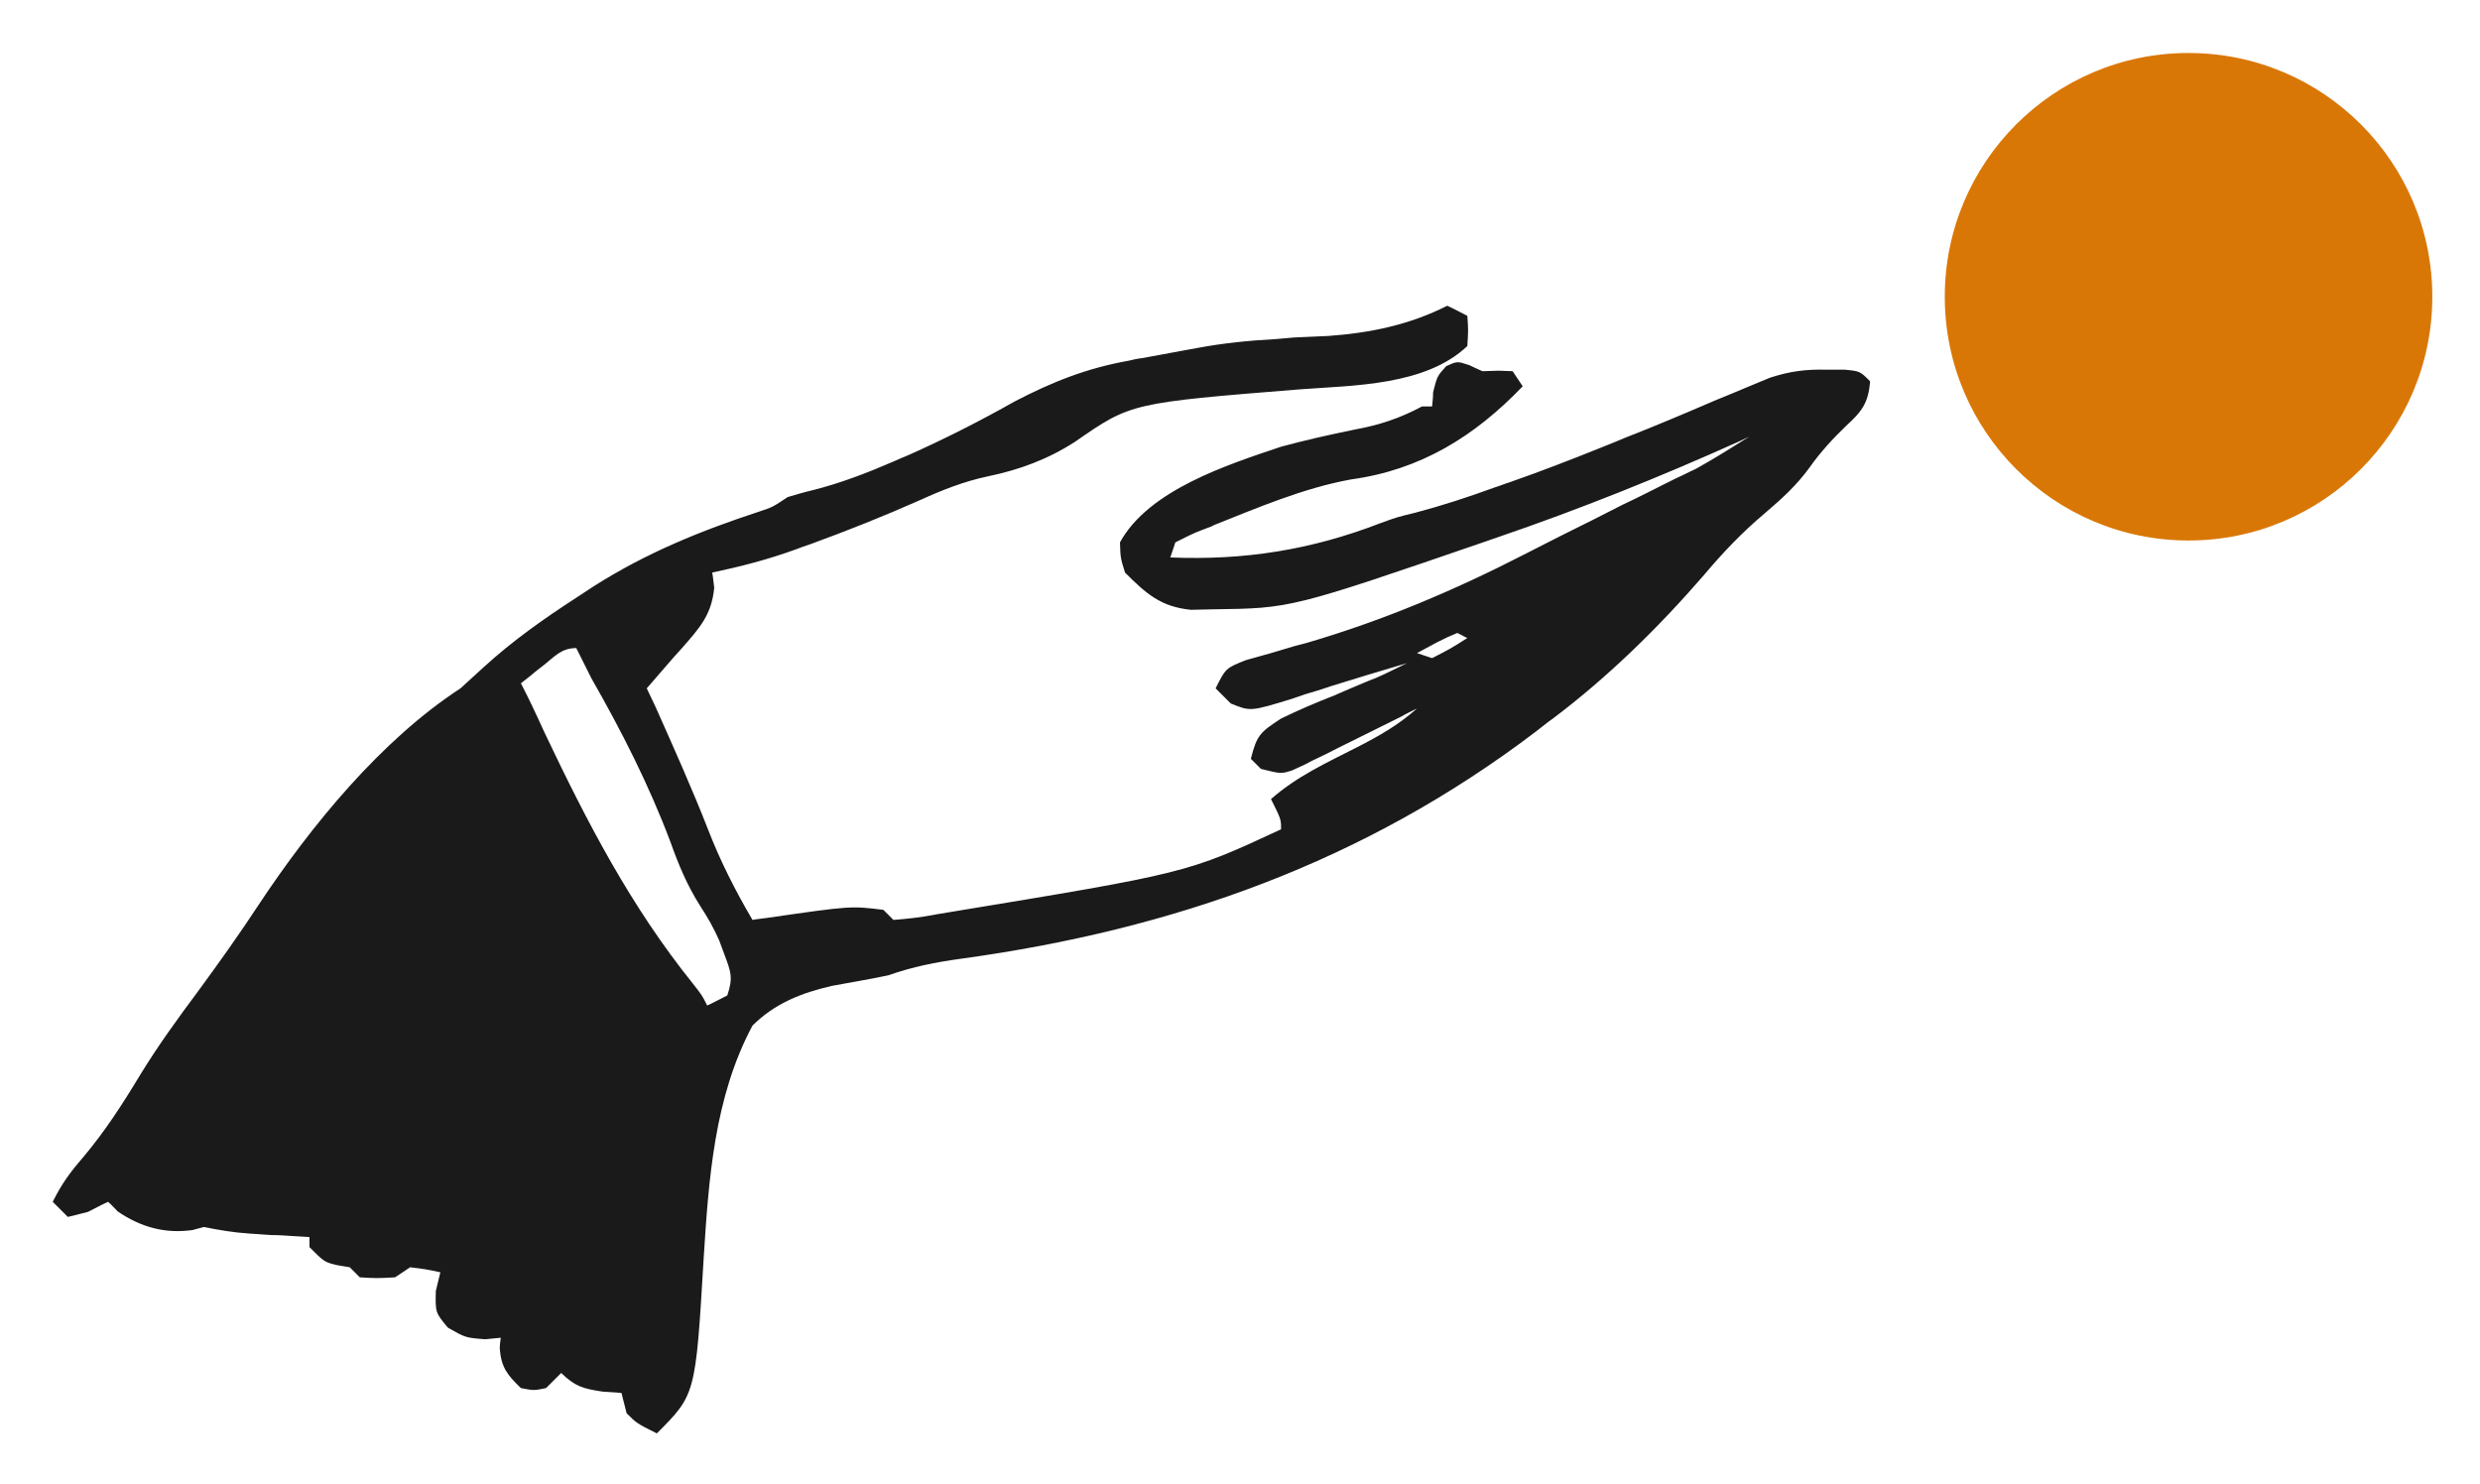
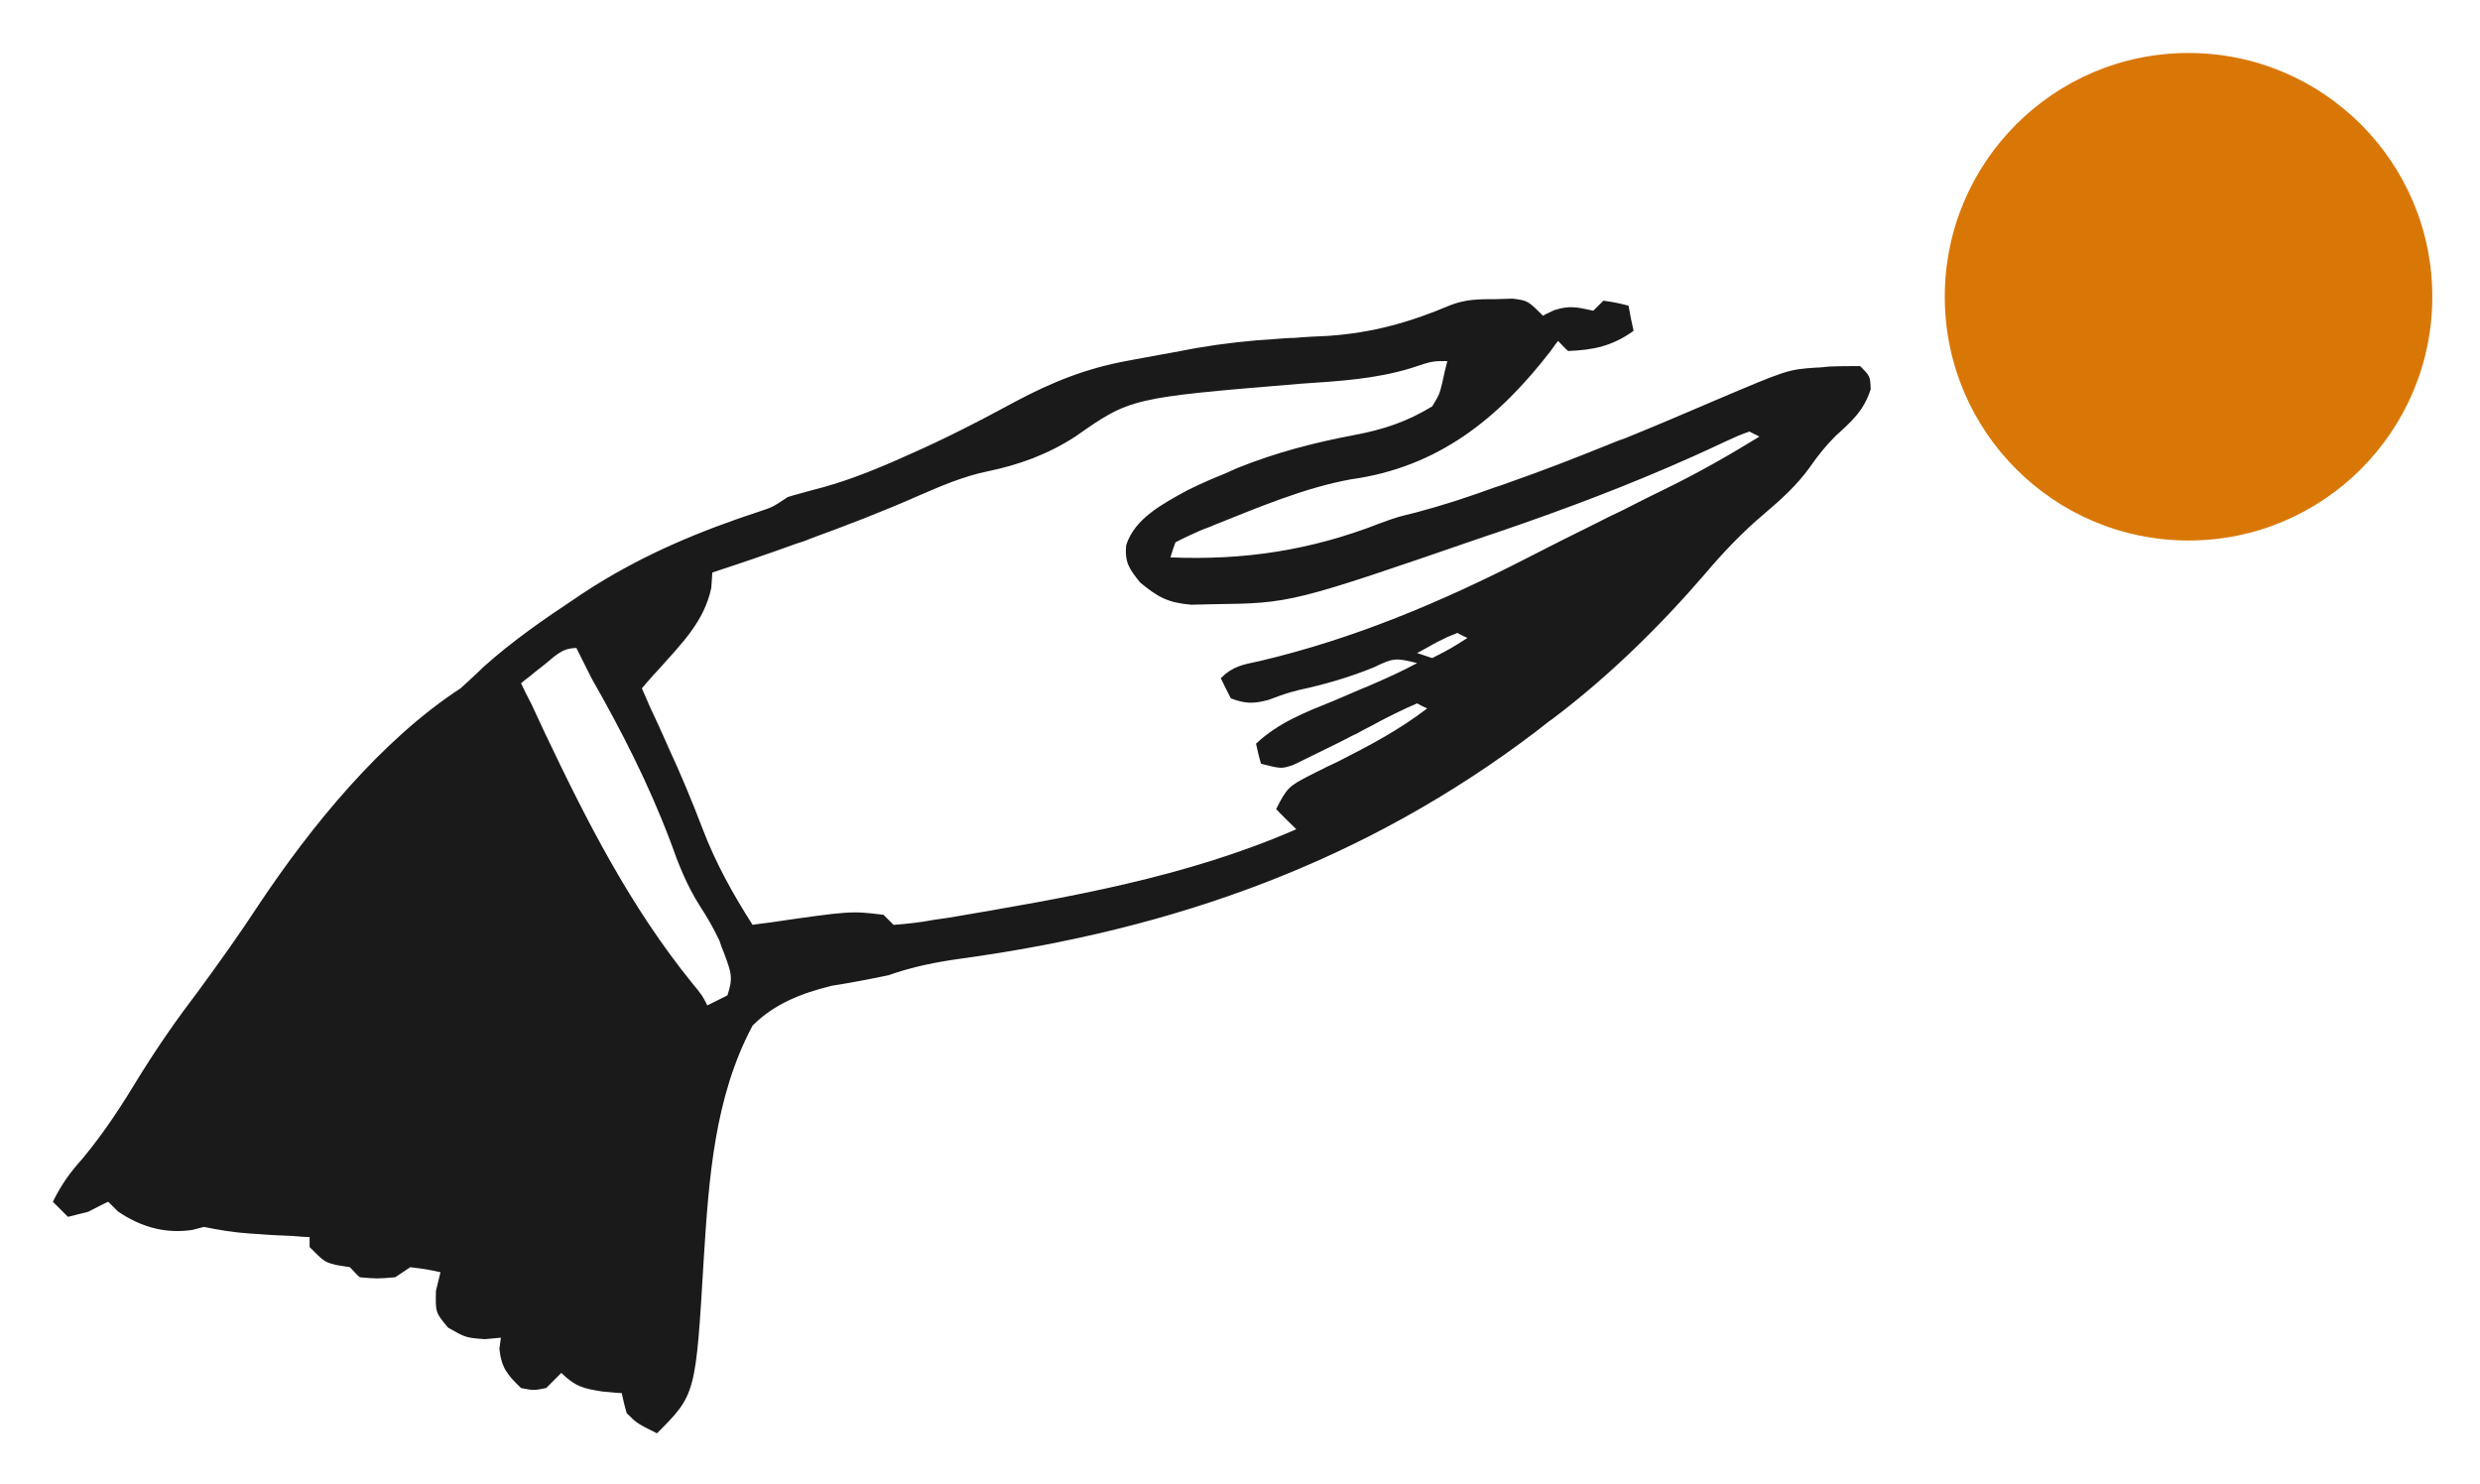
<svg xmlns="http://www.w3.org/2000/svg" viewBox="149 46 468 280">
  <circle cx="562" cy="102" r="46" fill="#d97706" />
  <g transform="translate(120,60) scale(0.95)" fill="#1a1a1a">
-     <path d="M0 0 C0.7 0.3 0.7 0.3 4 2 C4.2 4.8 4.2 4.8 4 8 C-4.3 15.9 -18.6 15.8 -29.2 16.6 C-62.8 19.3 -62.8 19.3 -73.9 27 C-79.3 30.5 -85 32.6 -91.3 33.9 C-96 34.9 -100.3 36.6 -104.7 38.6 C-111.9 41.8 -119.2 44.7 -126.6 47.4 C-127.5 47.7 -128.4 48 -129.4 48.4 C-134.9 50.4 -140.3 51.8 -146 53 C-145.9 53.5 -145.9 53.5 -145.6 56 C-146.1 61.4 -148.5 64 -152 68 C-152.6 68.7 -153.2 69.3 -153.8 70 C-155.5 72 -157.3 74 -159 76 C-158.4 77.3 -157.8 78.5 -157.2 79.8 C-153.6 87.9 -150 95.9 -146.8 104.1 C-144.4 110.3 -141.4 116.2 -138 122 C-137.5 121.9 -137.5 121.9 -135.1 121.6 C-118.5 119.2 -118.5 119.2 -112 120 C-111.3 120.7 -110.7 121.3 -110 122 C-107.3 121.8 -104.7 121.5 -102 121 C-101.1 120.8 -100.1 120.7 -99.1 120.5 C-51.7 112.7 -51.7 112.7 -33 104 C-33 102 -33 102 -35 98 C-29.9 93.5 -24 90.8 -17.9 87.7 C-13.6 85.5 -9.7 83.3 -6 80 C-7 80.5 -8.1 81 -9.1 81.6 C-13.4 83.7 -17.7 85.9 -22 88 C-23.1 88.6 -24.2 89.1 -25.4 89.7 C-26.3 90.1 -27.3 90.6 -28.2 91.1 C-29.1 91.5 -29.9 91.9 -30.8 92.3 C-33 93 -33 93 -37 92 C-37.7 91.3 -38.3 90.7 -39 90 C-37.8 85.2 -37.1 84.7 -33 82 C-29.5 80.3 -26 78.8 -22.4 77.4 C-20.6 76.6 -18.7 75.8 -16.8 75 C-16 74.7 -15.2 74.3 -14.3 74 C-12.2 73.1 -10.1 72 -8 71 C-13.1 72.5 -18.1 74 -23.2 75.6 C-24.9 76.2 -26.6 76.7 -28.3 77.2 C-29.2 77.5 -30 77.8 -30.9 78.1 C-39.1 80.6 -39.1 80.6 -43 79 C-44 78 -45 77 -46 76 C-44 72 -44 72 -40 70.4 C-38.3 69.9 -36.7 69.5 -35 69 C-33.4 68.5 -31.9 68.1 -30.3 67.6 C-29.6 67.4 -28.8 67.2 -28 67 C-12.6 62.5 1.5 56.5 15.7 49.2 C20.2 46.9 24.7 44.6 29.2 42.4 C31.1 41.4 33 40.5 34.9 39.5 C37.9 38.1 40.8 36.6 43.8 35.1 C44.8 34.6 45.8 34.1 46.9 33.6 C47.7 33.2 48.5 32.8 49.4 32.4 C53 30.4 56.5 28.2 60 26 C59.4 26.3 58.7 26.6 58.1 26.9 C42.3 34 26.4 40.4 10 46 C9.2 46.3 8.5 46.5 7.7 46.8 C-31 60.1 -31 60.1 -46.4 60.3 C-47.2 60.3 -47.2 60.3 -50.9 60.4 C-56.9 59.8 -59.8 57.2 -64 53 C-64.9 50.1 -64.9 50.1 -65 47 C-59.3 36.6 -43.7 31.6 -33 28 C-28.2 26.7 -23.3 25.6 -18.4 24.6 C-13.5 23.7 -9.5 22.4 -5 20 C-4.3 20 -3.7 20 -3 20 C-2.9 19.1 -2.8 18.1 -2.8 17.2 C-2 14 -2 14 -0.2 12 C2 11 2 11 4.4 11.8 C5.2 12.2 6.1 12.6 7 13 C7.5 13 7.5 13 10.2 12.9 C10.7 12.9 10.7 12.9 13 13 C13.7 14 14.3 15 15 16 C5.4 26 -5.3 32.6 -19.1 34.5 C-28.5 36.2 -37.6 40.1 -46.4 43.6 C-46.7 43.8 -46.7 43.8 -48.6 44.5 C-50.5 45.2 -52.2 46.1 -54 47 C-54.3 48 -54.7 49 -55 50 C-40.3 50.6 -27 48.5 -13.3 43.2 C-10 42 -10 42 -6.3 41.1 C-1 39.7 4.2 38 9.4 36.1 C10.4 35.8 11.3 35.4 12.3 35.1 C18.6 32.9 24.8 30.5 31 28 C32.5 27.4 34 26.8 35.4 26.2 C41.3 23.9 47.2 21.4 53 18.9 C55.4 17.9 57.7 17 60 16 C61.4 15.4 62.7 14.9 64.1 14.3 C68.1 13 71.2 12.6 75.4 12.7 C76.6 12.7 77.8 12.7 79 12.7 C82 13 82 13 84 15 C83.7 19.2 82.4 21 79.3 23.8 C76.6 26.4 74.2 29 72 32.1 C69.4 35.7 66.4 38.4 63 41.3 C58.6 45 54.7 49.1 51 53.5 C42 63.9 32 73.7 21 82 C20.4 82.4 20.4 82.4 17.6 84.6 C-16.5 110.5 -54.3 123.9 -96.5 129.7 C-101.6 130.4 -106.2 131.3 -111 133 C-114.7 133.8 -118.5 134.4 -122.2 135.1 C-128.3 136.5 -133.6 138.6 -138 143 C-145.6 157.2 -146.7 173.5 -147.7 189.3 C-149.3 216.3 -149.3 216.3 -157 224 C-161 222 -161 222 -163 220 C-163.3 218.7 -163.7 217.4 -164 216 C-164.6 215.9 -164.6 215.9 -167.8 215.7 C-171.7 215.1 -173.2 214.7 -176 212 C-177 213 -178 214 -179 215 C-181.4 215.5 -181.4 215.5 -184 215 C-186.7 212.4 -187.9 210.9 -188.2 207.2 C-188.2 206.5 -188.1 205.7 -188 205 C-189 205.1 -190.1 205.2 -191.1 205.3 C-195 205 -195 205 -198.5 203 C-201 200 -201 200 -200.9 195.7 C-200.6 194.5 -200.3 193.3 -200 192 C-202.8 191.4 -202.8 191.4 -206 191 C-207 191.7 -208 192.3 -209 193 C-212.6 193.2 -212.6 193.2 -216 193 C-216.3 192.7 -216.3 192.7 -218 191 C-218.8 190.9 -219.6 190.7 -220.4 190.6 C-223 190 -223 190 -226 187 C-226 186.3 -226 185.7 -226 185 C-227.1 184.9 -228.2 184.9 -229.3 184.8 C-230.8 184.7 -232.2 184.6 -233.7 184.6 C-235.1 184.5 -236.5 184.4 -238 184.3 C-241.1 184.1 -244 183.6 -247 183 C-247.7 183.2 -248.5 183.4 -249.2 183.6 C-254.7 184.4 -259.6 183 -264.1 179.9 C-264.7 179.3 -265.3 178.6 -266 178 C-266.7 178.3 -266.7 178.3 -270 180 C-271.3 180.3 -272.6 180.7 -274 181 C-275 180 -276 179 -277 178 C-275.2 174.4 -273.6 172.2 -271 169.2 C-266.7 164.1 -263.2 158.7 -259.7 152.9 C-256.1 147 -252.1 141.5 -248 136 C-243.9 130.4 -239.9 124.8 -236.1 119 C-225.7 103.3 -211.8 86.3 -196 76 C-194.5 74.6 -192.9 73.2 -191.4 71.8 C-185.7 66.6 -179.5 62.2 -173 58 C-171.8 57.2 -170.7 56.5 -169.5 55.7 C-159.1 49.1 -148.3 44.7 -136.7 40.9 C-134 40 -134 40 -131 38 C-129.3 37.5 -127.6 37 -125.9 36.6 C-120.4 35.2 -115.2 33.2 -109.9 30.9 C-109 30.5 -108.1 30.1 -107.1 29.7 C-99.9 26.5 -92.8 22.9 -85.9 19 C-78.4 15.1 -71.6 12.4 -63.2 10.9 C-62.4 10.7 -61.5 10.5 -60.6 10.4 C-58 9.9 -55.5 9.5 -53 9 C-51.9 8.8 -50.8 8.6 -49.7 8.4 C-44.4 7.4 -39.2 6.9 -33.8 6.6 C-32.7 6.5 -31.6 6.4 -30.4 6.3 C-28.2 6.2 -25.9 6.1 -23.6 6 C-15.3 5.4 -7.5 3.8 0 0 Z M2 65 C0.1 65.8 0.1 65.8 -2.1 66.9 C-3.4 67.6 -4.7 68.3 -6 69 C-5 69.3 -4 69.7 -3 70 C0.7 68.1 0.7 68.1 4 66 C3.3 65.7 2.7 65.3 2 65 Z M-179.6 71.5 C-180.4 72.1 -181.3 72.8 -182.1 73.5 C-182.7 74 -183.4 74.5 -184 75 C-183.3 76.3 -182.7 77.6 -182 79 C-181.1 80.9 -180.2 82.8 -179.3 84.8 C-170.9 102.5 -162.2 119.3 -149.8 134.7 C-148 137 -148 137 -147 139 C-146.3 138.7 -146.3 138.7 -143 137 C-141.8 133.4 -142.3 132.3 -143.6 128.8 C-143.9 127.9 -144.3 127 -144.6 126.1 C-145.7 123.6 -146.9 121.5 -148.4 119.2 C-151 115.1 -152.7 111 -154.3 106.5 C-158.6 95.1 -164 84.5 -170 74 C-171 72 -172 70 -173 68 C-176 68 -177.3 69.7 -179.6 71.5 Z " transform="translate(318,46)" />
+     <path d="M0 0 C0.6 -0 0.6 -0 3.4 -0.1 C6.4 0.3 6.4 0.3 9.4 3.3 C9.7 3.1 9.7 3.1 11.6 2.2 C14.7 1.2 16.2 1.6 19.4 2.3 C20 1.7 20.7 1 21.4 0.3 C24 0.7 24 0.7 26.4 1.3 C26.7 3 27 4.6 27.4 6.3 C23.2 9.3 19.5 10.1 14.4 10.3 C13.7 9.7 13.1 9 12.4 8.3 C11.9 8.9 11.5 9.5 11 10.2 C0.6 23.7 -11.4 33.4 -28.8 35.8 C-38.1 37.5 -47.2 41.4 -56 44.9 C-56.4 45.1 -56.4 45.1 -58.3 45.8 C-60.1 46.6 -61.9 47.4 -63.6 48.3 C-64 49.3 -64.3 50.3 -64.6 51.3 C-49.9 51.9 -36.7 49.9 -22.9 44.5 C-19.6 43.3 -19.6 43.3 -15.9 42.4 C-10.6 41 -5.4 39.3 -0.2 37.4 C0.7 37.1 1.7 36.8 2.7 36.4 C9 34.2 15.2 31.8 21.4 29.3 C22.9 28.7 24.3 28.1 25.8 27.6 C31.7 25.2 37.6 22.7 43.4 20.2 C58 14 58 14 63.6 13.6 C64.4 13.6 65.2 13.5 66.1 13.4 C68.2 13.3 70.3 13.3 72.4 13.3 C74.4 15.3 74.4 15.3 74.5 17.9 C73.1 22.2 70.8 24.2 67.5 27.2 C65.5 29.2 64 31.1 62.4 33.4 C59.8 37 56.8 39.7 53.4 42.6 C49 46.3 45.1 50.4 41.4 54.8 C32.4 65.2 22.4 75 11.4 83.3 C10.8 83.7 10.8 83.7 8 85.9 C-26.1 111.8 -63.9 125.2 -106.2 131 C-111.2 131.7 -115.8 132.6 -120.6 134.3 C-124.4 135.1 -128.1 135.8 -131.9 136.4 C-137.9 137.9 -143.2 139.9 -147.6 144.3 C-155.2 158.5 -156.3 174.8 -157.3 190.6 C-158.9 217.6 -158.9 217.6 -166.6 225.3 C-170.6 223.3 -170.6 223.3 -172.6 221.3 C-173 220 -173.3 218.7 -173.6 217.3 C-174.2 217.3 -174.2 217.3 -177.4 217 C-181.3 216.4 -182.8 216 -185.6 213.3 C-186.6 214.3 -187.6 215.3 -188.6 216.3 C-191.1 216.8 -191.1 216.8 -193.6 216.3 C-196.3 213.7 -197.5 212.3 -197.9 208.5 C-197.8 207.8 -197.7 207.1 -197.6 206.3 C-198.7 206.4 -199.7 206.5 -200.8 206.6 C-204.6 206.3 -204.6 206.3 -208.1 204.3 C-210.6 201.3 -210.6 201.3 -210.5 197 C-210.2 195.8 -209.9 194.6 -209.6 193.3 C-212.4 192.7 -212.4 192.7 -215.6 192.3 C-216.6 193 -217.6 193.6 -218.6 194.3 C-222.2 194.6 -222.2 194.6 -225.6 194.3 C-226 194 -226 194 -227.6 192.3 C-228.4 192.2 -229.2 192 -230.1 191.9 C-232.6 191.3 -232.6 191.3 -235.6 188.3 C-235.6 187.7 -235.6 187 -235.6 186.3 C-236.7 186.3 -237.8 186.2 -238.9 186.1 C-240.4 186 -241.8 186 -243.3 185.9 C-244.7 185.8 -246.2 185.7 -247.6 185.6 C-250.7 185.4 -253.6 184.9 -256.6 184.3 C-257.4 184.5 -258.1 184.7 -258.9 184.9 C-264.3 185.7 -269.2 184.3 -273.7 181.2 C-274.3 180.6 -275 179.9 -275.6 179.3 C-276.3 179.6 -276.3 179.6 -279.6 181.3 C-280.9 181.6 -282.3 182 -283.6 182.3 C-284.6 181.3 -285.6 180.3 -286.6 179.3 C-284.8 175.7 -283.2 173.5 -280.6 170.6 C-276.3 165.4 -272.8 160 -269.3 154.2 C-265.7 148.4 -261.8 142.8 -257.6 137.3 C-253.5 131.7 -249.5 126.1 -245.7 120.3 C-235.3 104.7 -221.4 87.6 -205.6 77.3 C-204.1 75.9 -202.6 74.6 -201.1 73.1 C-195.3 67.9 -189.1 63.6 -182.6 59.3 C-181.5 58.5 -180.3 57.8 -179.1 57 C-168.7 50.5 -157.9 46 -146.3 42.2 C-143.6 41.3 -143.6 41.3 -140.6 39.3 C-139 38.8 -137.3 38.4 -135.6 37.9 C-130 36.5 -124.8 34.5 -119.5 32.2 C-118.6 31.8 -117.7 31.4 -116.8 31 C-109.5 27.8 -102.5 24.2 -95.5 20.4 C-88 16.4 -81.2 13.7 -72.9 12.2 C-72 12 -71.1 11.9 -70.2 11.7 C-67.7 11.2 -65.1 10.8 -62.6 10.3 C-61.5 10.1 -60.5 9.9 -59.4 9.7 C-54.1 8.8 -48.8 8.2 -43.5 7.9 C-42.3 7.8 -41.2 7.7 -40 7.7 C-37.8 7.5 -35.5 7.4 -33.3 7.3 C-24.5 6.7 -17 4.6 -9 1.2 C-5.9 0 -3.3 0 0 0 Z M10.4 5.3 C11.4 7.3 11.4 7.3 11.4 7.3 Z M-16.8 13.7 C-24 15.9 -31.3 16.3 -38.7 16.8 C-72.5 19.6 -72.5 19.6 -83.5 27.3 C-88.9 30.8 -94.6 32.9 -100.9 34.2 C-105.7 35.2 -109.9 37 -114.3 38.9 C-121.5 42.1 -128.8 44.9 -136.2 47.6 C-137.1 48 -138 48.3 -139 48.6 C-144.5 50.6 -150.1 52.5 -155.6 54.3 C-155.7 55.3 -155.7 56.3 -155.8 57.3 C-157.2 64.1 -161.8 68.5 -166.3 73.6 C-167 74.3 -167.6 75 -168.2 75.7 C-168.7 76.2 -169.1 76.8 -169.6 77.3 C-169 78.6 -168.5 79.9 -167.9 81.2 C-167.1 82.9 -166.3 84.6 -165.5 86.4 C-165.1 87.3 -164.7 88.2 -164.3 89.1 C-161.8 94.5 -159.6 99.8 -157.5 105.3 C-154.9 112.1 -151.5 118.2 -147.6 124.3 C-147.1 124.2 -147.1 124.2 -144.7 123.9 C-128.1 121.5 -128.1 121.5 -121.6 122.3 C-121.3 122.6 -121.3 122.6 -119.6 124.3 C-116.9 124.1 -114.3 123.8 -111.6 123.3 C-110.7 123.2 -109.7 123 -108.8 122.9 C-85.2 118.9 -61.6 114.9 -39.6 105.3 C-40.9 104 -42.3 102.7 -43.6 101.3 C-41.5 97.1 -41 96.7 -37.1 94.7 C-36.2 94.2 -35.3 93.8 -34.3 93.3 C-33.4 92.8 -32.4 92.4 -31.4 91.9 C-25.1 88.7 -19.2 85.6 -13.6 81.3 C-14.3 81 -14.9 80.7 -15.6 80.3 C-18.2 81.4 -20.6 82.6 -23.1 83.9 C-24.5 84.7 -26 85.4 -27.4 86.2 C-28.1 86.5 -28.8 86.9 -29.6 87.3 C-32.3 88.7 -35.1 90 -37.9 91.4 C-38.7 91.8 -39.5 92.2 -40.4 92.6 C-42.6 93.3 -42.6 93.3 -46.6 92.3 C-47 91 -47.3 89.7 -47.6 88.3 C-43.1 84.1 -37.9 82.1 -32.2 79.8 C-30.3 79 -28.5 78.2 -26.6 77.4 C-25.8 77.1 -24.9 76.7 -24 76.3 C-21.2 75.1 -18.4 73.8 -15.6 72.3 C-19.9 71.2 -20.4 71.3 -24.1 73.1 C-29 75.1 -33.8 76.5 -38.9 77.6 C-41.6 78.3 -41.6 78.3 -45.1 79.6 C-48.1 80.4 -49.7 80.4 -52.6 79.3 C-53.3 78 -53.9 76.7 -54.6 75.3 C-52.2 72.9 -50.2 72.6 -46.9 71.9 C-28.2 67.5 -10.9 60.2 6.1 51.5 C10.6 49.2 15.1 46.9 19.6 44.7 C21.5 43.7 23.4 42.8 25.3 41.9 C28.2 40.4 31.2 38.9 34.1 37.5 C40.4 34.4 46.4 31 52.4 27.3 C52 27.1 52 27.1 50.4 26.3 C48.2 27.1 48.2 27.1 45.6 28.3 C44.6 28.8 43.6 29.2 42.6 29.7 C41.5 30.2 40.4 30.7 39.3 31.2 C26.6 36.9 13.6 41.8 0.4 46.3 C-0.4 46.6 -1.2 46.8 -2 47.1 C-40.6 60.4 -40.6 60.4 -56.1 60.6 C-56.8 60.6 -56.8 60.6 -60.5 60.7 C-65.1 60.3 -67.1 59.2 -70.6 56.3 C-72.8 53.6 -73.7 52.3 -73.4 48.9 C-71.7 43.5 -66 40.6 -61.3 38 C-58.9 36.8 -56.4 35.7 -53.9 34.7 C-53 34.3 -52.1 33.9 -51.2 33.5 C-43.7 30.5 -36.1 28.5 -28.1 27 C-22.3 25.9 -17.7 24.4 -12.6 21.3 C-11.2 19 -11.2 19 -10.6 16.6 C-10.3 15.2 -10 13.8 -9.6 12.3 C-12.6 12.3 -12.6 12.3 -16.8 13.7 Z M-7.6 66.3 C-9.6 67.1 -9.6 67.1 -11.8 68.2 C-13 68.9 -14.3 69.6 -15.6 70.3 C-14.6 70.6 -13.6 71 -12.6 71.3 C-8.9 69.4 -8.9 69.4 -5.6 67.3 C-6.3 67 -6.9 66.7 -7.6 66.3 Z M-189.2 72.8 C-190.1 73.5 -190.9 74.1 -191.7 74.8 C-192.4 75.3 -193 75.8 -193.6 76.3 C-193 77.6 -192.3 79 -191.6 80.3 C-190.7 82.2 -189.8 84.2 -188.9 86.1 C-180.5 103.8 -171.9 120.7 -159.5 136 C-157.6 138.3 -157.6 138.3 -156.6 140.3 C-156 140 -156 140 -152.6 138.3 C-151.4 134.7 -151.9 133.7 -153.2 130.1 C-153.6 129.2 -153.9 128.3 -154.2 127.4 C-155.4 124.9 -156.6 122.8 -158.1 120.5 C-160.7 116.4 -162.3 112.3 -163.9 107.8 C-168.2 96.4 -173.6 85.8 -179.6 75.3 C-180.6 73.3 -181.6 71.3 -182.6 69.3 C-185.6 69.3 -186.9 71 -189.2 72.8 Z " transform="translate(327.625,44.6875)" />
  </g>
</svg>
